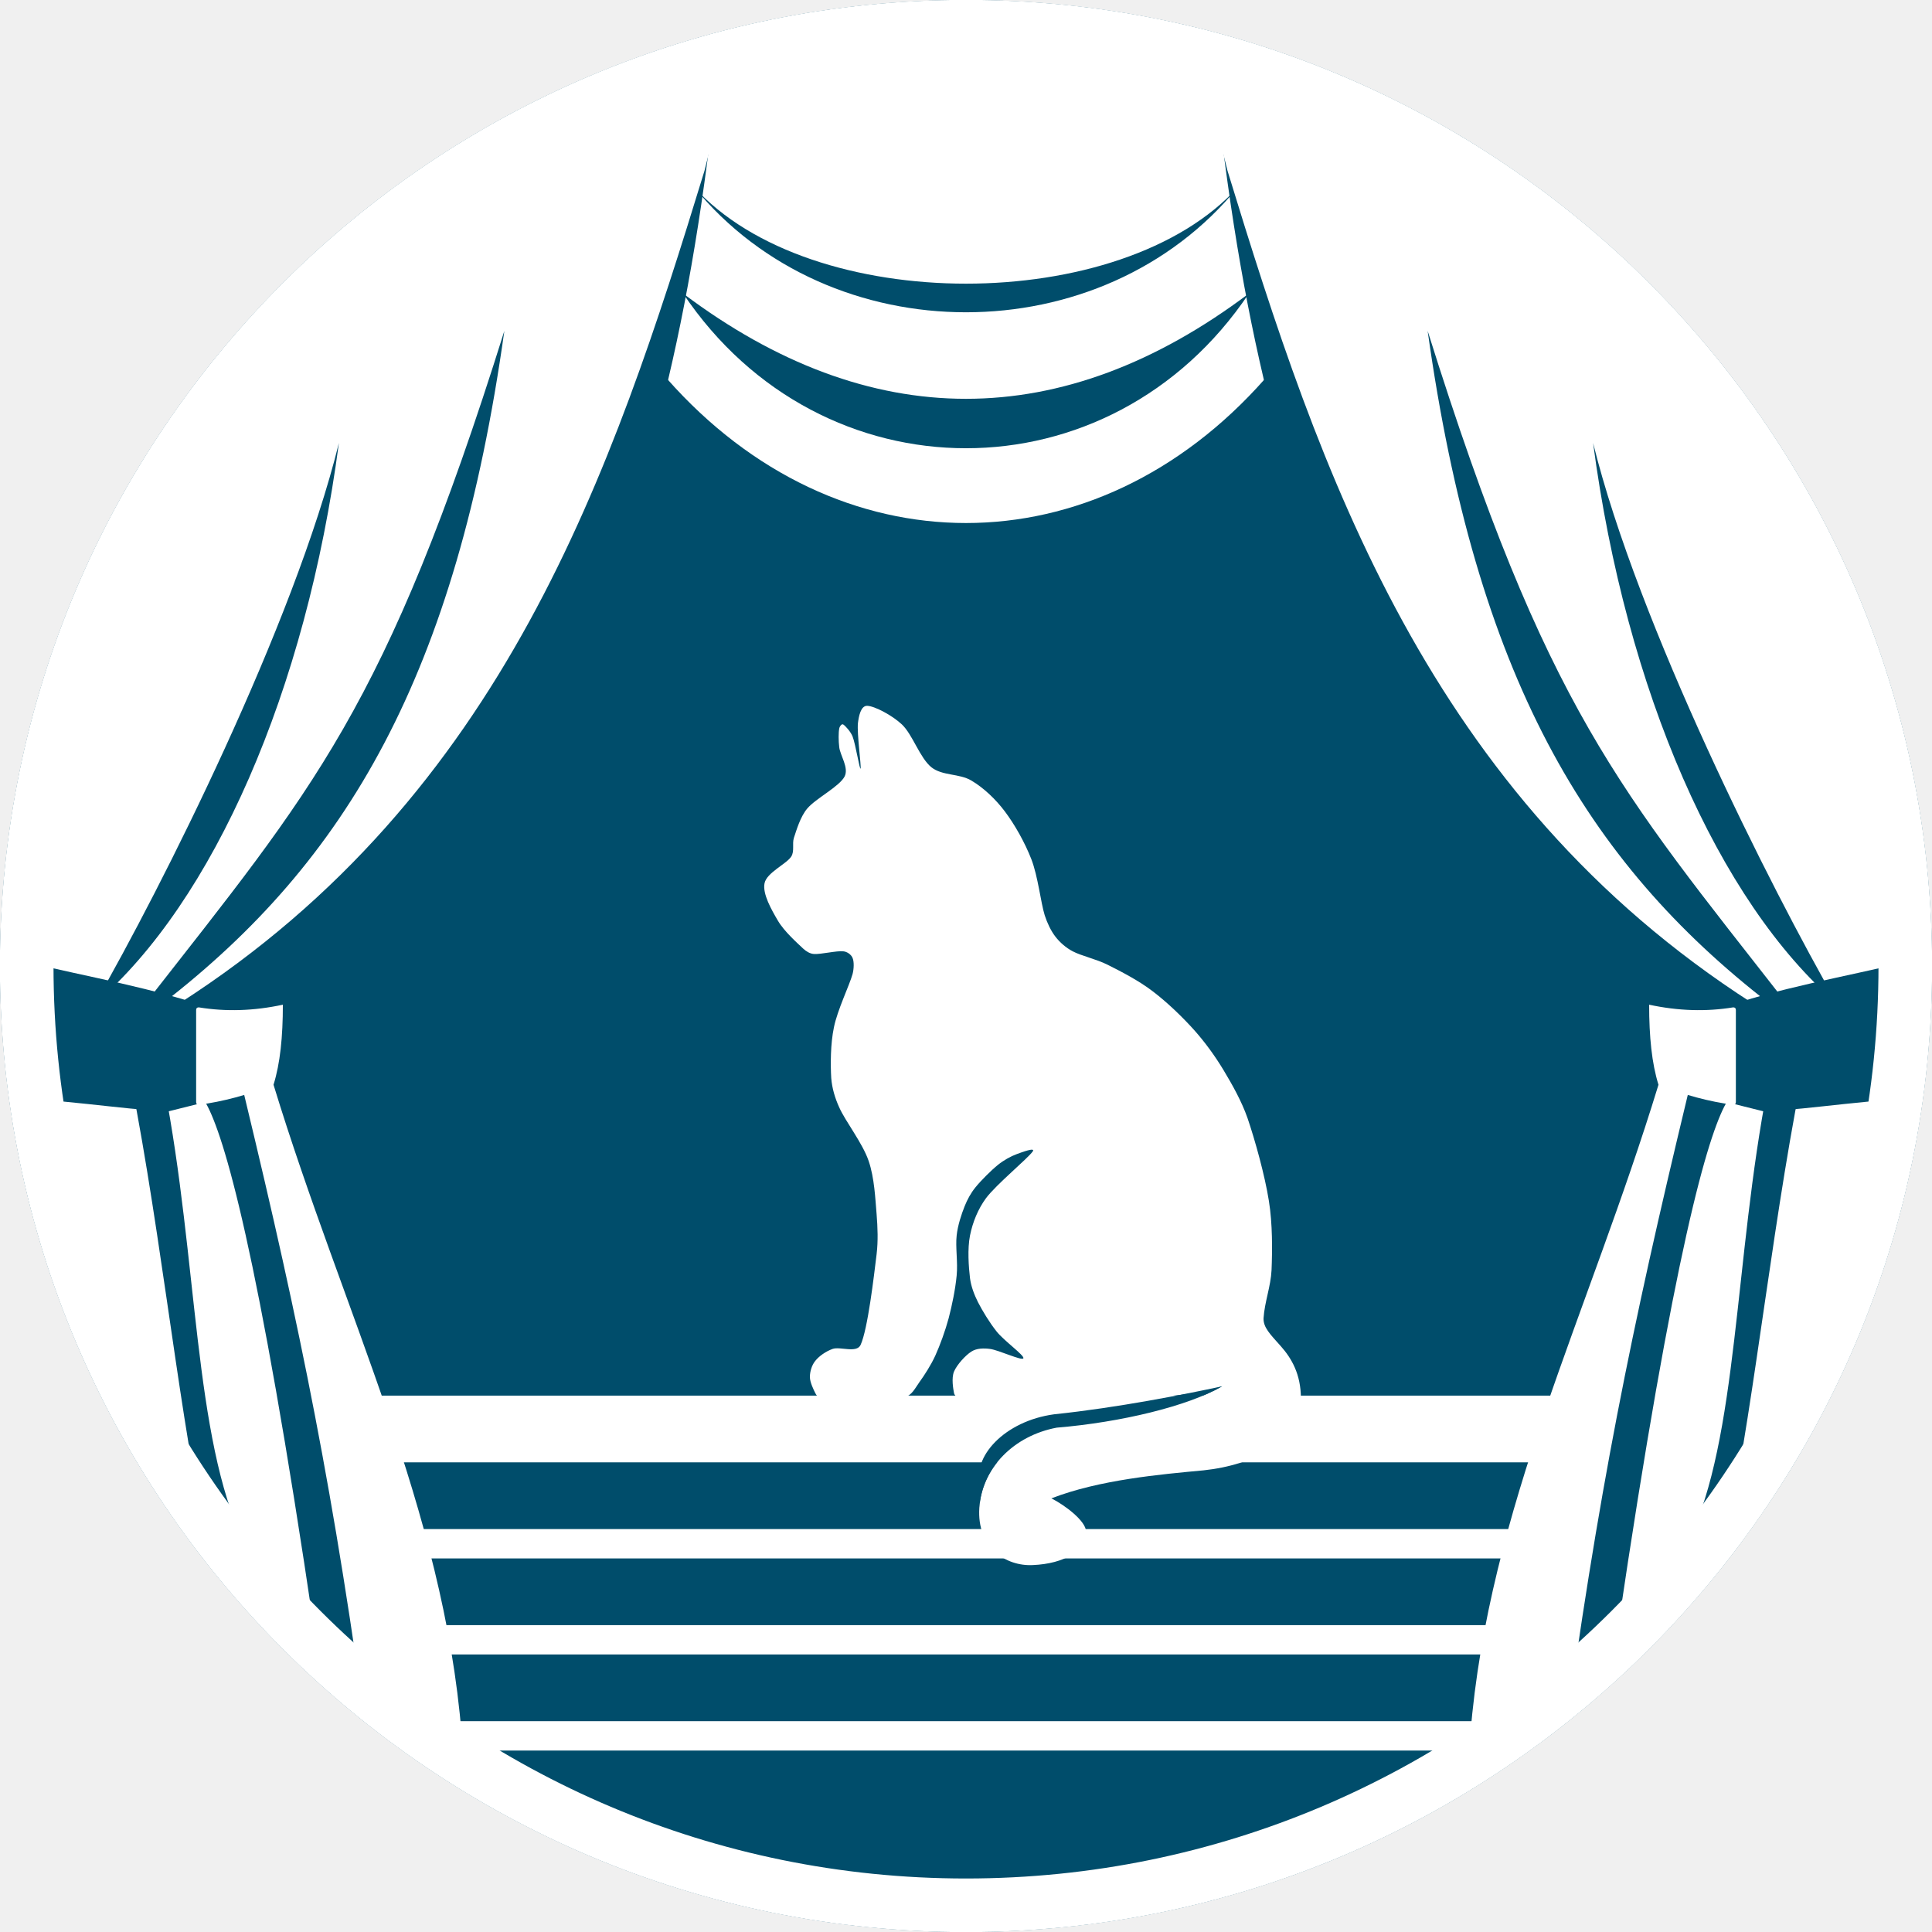
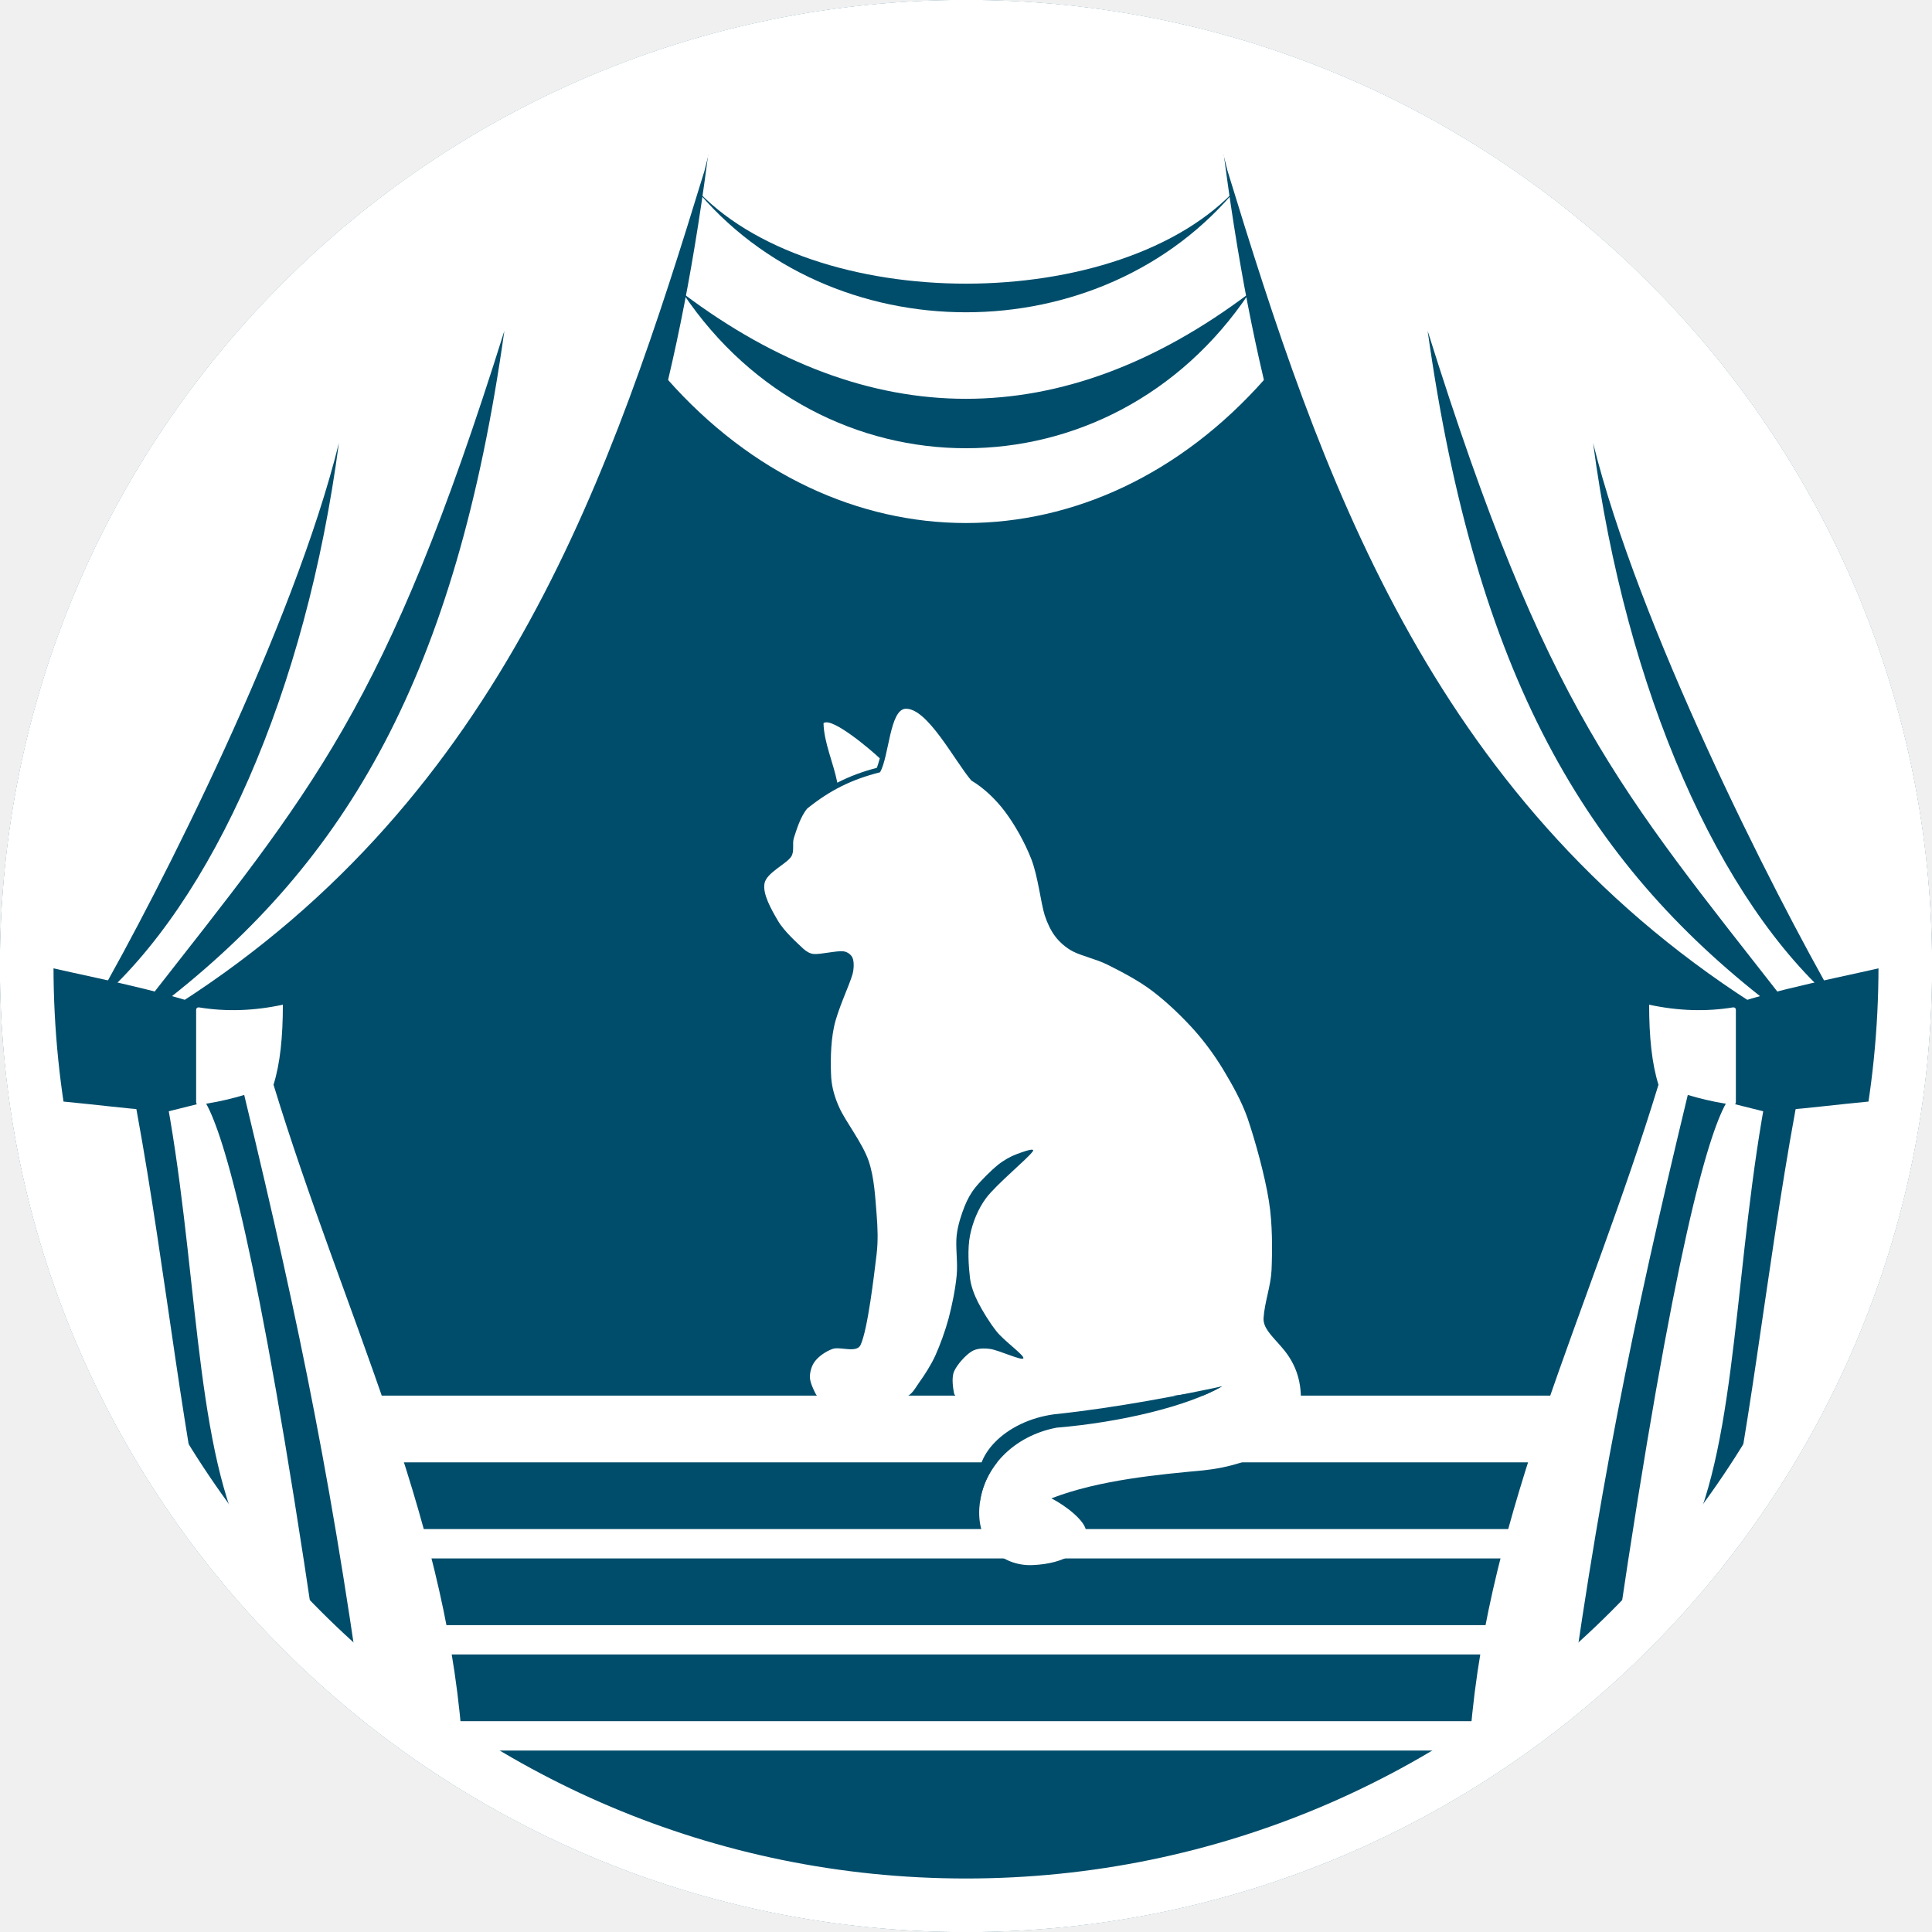
<svg xmlns="http://www.w3.org/2000/svg" viewBox="150 150 724 724">
  <defs>
    <clipPath id="ueber-kante">
      <rect x="0" y="0" width="1024" height="698" />
    </clipPath>
    <clipPath id="buehne">
      <circle cx="512" cy="512" r="343.0" />
    </clipPath>
    <g id="seitenvorhang">
      <path fill="#004D6B" d="M100,150H418V186C398.2,366.6 347.6,453.3 256.0,526.5L250,532H100Z" />
      <path fill="#fff" d="M100,150H421V186L414,214C379.5,326.7 338.9,447.9 217.2,526.0H100Z" />
      <path fill="#004D6B" d="M339,274C320.9,403.0 280.0,472.6 211.0,526.0L204.5,526C267.3,445.6 294.5,416.0 339.0,274.0Z" />
      <path fill="#004D6B" d="M277,316C264.7,409.0 229.9,487.9 185.7,526.0L185.6,526C210.4,482.8 260.2,384.1 277.0,316.0Z" />
      <path fill="#fff" d="M100,540H246L252.5,556.5C278.7,642.2 316.2,715.6 323.0,800.0H100Z" />
      <path fill="#004D6B" d="M197,545C208.9,600.3 216.4,674.5 226.0,720.0L238,720C221.7,678.0 223.5,609.3 209.0,545.0Z" />
      <path fill="#004D6B" d="M223.3,545C217.5,592.0 227.0,473.0 272.0,790.0L286,790C273.0,696.7 259.5,634.0 237.8,545.0Z" />
      <path fill="#004D6B" d="M150,508C175.0,514.7 198.0,518.1 222.0,525.5L240,527L240,556L225,563.5L213,566.5C195.0,565.7 171.1,561.5 150.0,561.5Z" />
      <path fill="#fff" d="M223.5,528.5Q223.5,527.5 224.5,527.5Q239.75,530.0 256,526.5C256,538.5 255.0,548.5 252.5,556.5Q238.0,562.25 224.5,564Q223.5,564 223.5,563Z" />
    </g>
  </defs>
  <circle cx="512" cy="512" r="362" fill="#004D6B" />
  <g clip-path="url(#buehne)">
    <circle cx="512" cy="512" r="343.0" fill="#004D6B" />
    <g id="boden">
      <rect x="0" y="673" width="1024" height="400" fill="#004D6B" />
      <rect x="0" y="673" width="1024" height="25" fill="#fff" />
      <g fill="#fff">
        <rect x="0" y="723" width="1024" height="11" />
        <rect x="0" y="759" width="1024" height="11" />
        <rect x="0" y="795" width="1024" height="11" />
      </g>
    </g>
    <g id="schabracke">
      <path fill="#fff" d="M400,150H624V292C560.4,364.0 463.6,364.0 400,292Z" />
      <path fill="#004D6B" d="M410,220C453.5,268.4 570.5,268.4 614.0,220.0L614,220L614,220C563.0,282.7 461.0,282.7 410,220Z" />
      <path fill="#004D6B" d="M406,260C475.9,312.6 548.1,312.6 618.0,260.0L618,260C566.1,337.3 457.9,337.3 406,260Z" />
    </g>
    <use href="#seitenvorhang" />
    <use href="#seitenvorhang" transform="matrix(-1 0 0 1 1024 0)" />
  </g>
  <circle id="rahmen" cx="512" cy="512" r="352.0" fill="none" stroke="#fff" stroke-width="20.1" />
  <g id="katze">
-     <path d="M509,673.5C508.3,673.5 507.6,672.7 507.5,672.0C507.2,670.4 506.5,666.5 507.5,664.0C508.6,661.4 511.8,657.9 514.0,656.5C516.0,655.2 518.7,655.2 521.0,655.5C524.2,655.9 533.1,660.1 533.5,659.0C533.9,657.9 526.3,652.5 523.5,649.0C520.8,645.6 518.2,641.3 516.5,638.0C515.1,635.2 513.9,632.1 513.5,629.0C513.0,624.8 512.5,618.0 513.5,613.0C514.5,608.0 516.5,603.1 519.5,599.0C523.4,593.8 535.1,584.2 537.0,581.5C538.2,579.8 532.9,581.8 531.0,582.5C528.8,583.3 526.1,584.8 524.0,586.5C521.4,588.6 517.6,592.4 515.5,595.0C513.8,597.1 512.5,599.5 511.5,602.0C510.3,605.0 508.9,609.2 508.5,613.0C508.0,617.3 509.0,623.0 508.5,628.0C508.0,633.2 506.8,639.0 505.5,644.0C504.2,648.8 502.3,654.0 500.5,658.0C498.9,661.5 496.4,665.4 494.5,668.0C493.0,670.1 491.6,673.1 489.0,673.5C482.8,674.4 462.6,673.8 457.0,673.5C456.3,673.5 455.8,672.6 455.5,672.0C454.9,670.8 453.5,668.0 453.5,666.0C453.5,664.0 454.2,661.6 455.5,660.0C456.9,658.2 459.5,656.4 462.0,655.5C464.8,654.5 471.0,657.2 472.5,654.0C475.2,648.1 477.5,628.2 478.5,620.0C479.1,615.0 478.9,610.0 478.5,605.0C478.0,599.2 477.7,591.4 475.5,585.0C473.2,578.3 466.8,570.2 464.5,565.0C462.9,561.5 461.8,557.8 461.5,554.0C461.2,549.0 461.2,541.2 462.5,535.0C463.8,528.5 468.3,519.3 469.5,515.0C470.0,513.1 470.1,510.4 469.5,509.0C469.0,507.7 467.4,506.6 466.0,506.5C463.6,506.2 457.5,507.7 455.0,507.5C453.5,507.4 452.1,506.5 451.0,505.5C448.8,503.4 443.9,499.1 441.5,495.0C439.1,490.9 435.7,485.0 436.5,481.0C437.3,477.0 444.7,473.8 446.5,471.0C447.8,469.0 446.8,466.2 447.5,464.0C448.5,461.0 449.9,456.1 452.5,453.0C455.7,449.2 464.5,444.8 466.5,441.0C468.2,437.7 464.8,433.0 464.5,430.0C464.2,427.7 464.2,424.4 464.5,423.0C464.6,422.3 465.4,421.1 466.0,421.5C466.8,422.0 468.8,424.2 469.5,426.0C470.6,428.8 472.2,438.8 472.5,438.0C472.8,437.2 471.1,424.9 471.5,421.0C471.8,418.6 472.5,414.4 475.0,414.5C477.8,414.6 484.4,418.1 488.0,421.5C492.0,425.3 494.7,434.0 499.0,437.5C503.1,440.8 509.5,439.8 514.0,442.5C518.6,445.2 523.1,449.5 526.5,454.0C530.2,458.9 534.0,465.6 536.5,472.0C539.0,478.5 540.0,488.2 541.5,493.0C542.4,495.8 543.8,498.8 545.5,501.0C547.2,503.2 549.5,505.2 552.0,506.5C555.2,508.2 560.8,509.4 565.0,511.5C570.0,514.0 576.8,517.5 582.0,521.5C587.4,525.6 593.1,531.1 597.5,536.0C601.6,540.6 605.3,545.7 608.5,551.0C611.8,556.5 615.3,562.7 617.5,569.0C620.3,577.2 624.0,590.5 625.5,600.0C626.9,608.6 626.8,618.7 626.5,626.0C626.2,632.1 623.9,637.9 623.5,644.0C623.4,647.5 626,650 630,654.5C634,659 637.5,665 637.5,674C637.5,690 620,699 601,701C585,702.5 562,704.5 544,711.5C549,714 557,720 557,724C557,731 549,736 537,736.5C527,737 516,730 517,715C518,700 530,688 546,685C570,683 595,677 608,669.5C600,672 590,673.4 580,673.6L509,673.5Z" fill="#fff" />
+     <path d="M509,673.5C508.3,673.5 507.6,672.7 507.5,672.0C507.2,670.4 506.5,666.5 507.5,664.0C508.6,661.4 511.8,657.9 514.0,656.5C516.0,655.2 518.7,655.2 521.0,655.5C524.2,655.9 533.1,660.1 533.5,659.0C533.9,657.9 526.3,652.5 523.5,649.0C520.8,645.6 518.2,641.3 516.5,638.0C515.1,635.2 513.9,632.1 513.5,629.0C513.0,624.8 512.5,618.0 513.5,613.0C514.5,608.0 516.5,603.1 519.5,599.0C523.4,593.8 535.1,584.2 537.0,581.5C538.2,579.8 532.9,581.8 531.0,582.5C528.8,583.3 526.1,584.8 524.0,586.5C521.4,588.6 517.6,592.4 515.5,595.0C513.8,597.1 512.5,599.5 511.5,602.0C510.3,605.0 508.9,609.2 508.5,613.0C508.0,617.3 509.0,623.0 508.5,628.0C508.0,633.2 506.8,639.0 505.5,644.0C504.2,648.8 502.3,654.0 500.5,658.0C498.9,661.5 496.4,665.4 494.5,668.0C493.0,670.1 491.6,673.1 489.0,673.5C482.8,674.4 462.6,673.8 457.0,673.5C456.3,673.5 455.8,672.6 455.5,672.0C454.9,670.8 453.5,668.0 453.5,666.0C453.5,664.0 454.2,661.6 455.5,660.0C456.9,658.2 459.5,656.4 462.0,655.5C464.8,654.5 471.0,657.2 472.5,654.0C475.2,648.1 477.5,628.2 478.5,620.0C479.1,615.0 478.9,610.0 478.5,605.0C478.0,599.2 477.7,591.4 475.5,585.0C473.2,578.3 466.8,570.2 464.5,565.0C462.9,561.5 461.8,557.8 461.5,554.0C461.2,549.0 461.2,541.2 462.5,535.0C463.8,528.5 468.3,519.3 469.5,515.0C470.0,513.1 470.1,510.4 469.5,509.0C469.0,507.7 467.4,506.6 466.0,506.5C463.6,506.2 457.5,507.7 455.0,507.5C453.5,507.4 452.1,506.5 451.0,505.5C448.8,503.4 443.9,499.1 441.5,495.0C439.1,490.9 435.7,485.0 436.5,481.0C437.3,477.0 444.7,473.8 446.5,471.0C447.8,469.0 446.8,466.2 447.5,464.0C448.5,461.0 449.9,456.1 452.5,453.0C461.20,446.00 469.20,442.10 479.80,439.40C483.20,433.40 483.40,416.00 489.30,415.60C497.50,415.20 507.70,435.10 514.00,442.50C518.6,445.2 523.1,449.5 526.5,454.0C530.2,458.9 534.0,465.6 536.5,472.0C539.0,478.5 540.0,488.2 541.5,493.0C542.4,495.8 543.8,498.8 545.5,501.0C547.2,503.2 549.5,505.2 552.0,506.5C555.2,508.2 560.8,509.4 565.0,511.5C570.0,514.0 576.8,517.5 582.0,521.5C587.4,525.6 593.1,531.1 597.5,536.0C601.6,540.6 605.3,545.7 608.5,551.0C611.8,556.5 615.3,562.7 617.5,569.0C620.3,577.2 624.0,590.5 625.5,600.0C626.9,608.6 626.8,618.7 626.5,626.0C626.2,632.1 623.9,637.9 623.5,644.0C623.4,647.5 626,650 630,654.5C634,659 637.5,665 637.5,674C637.5,690 620,699 601,701C585,702.5 562,704.5 544,711.5C549,714 557,720 557,724C557,731 549,736 537,736.5C527,737 516,730 517,715C518,700 530,688 546,685C570,683 595,677 608,669.5C600,672 590,673.4 580,673.6L509,673.5ZM463.78,443.30C468.53,440.85 473.62,439.01 478.55,437.76C478.74,437.42 479.21,436.00 479.69,434.18C476.9,431.5 461.8,418.5 458.6,421.0C458.8,428.4 462.3,435.8 463.78,443.30Z" fill="#fff" />
    <path d="M608,669.5C595,677 570,683 546,685C530,688 518,700 517,715L517.4,707C514,696 526.5,682.5 545,680C569,677.5 594,672.5 608,669.5Z" fill="#004D6B" />
  </g>
</svg>
